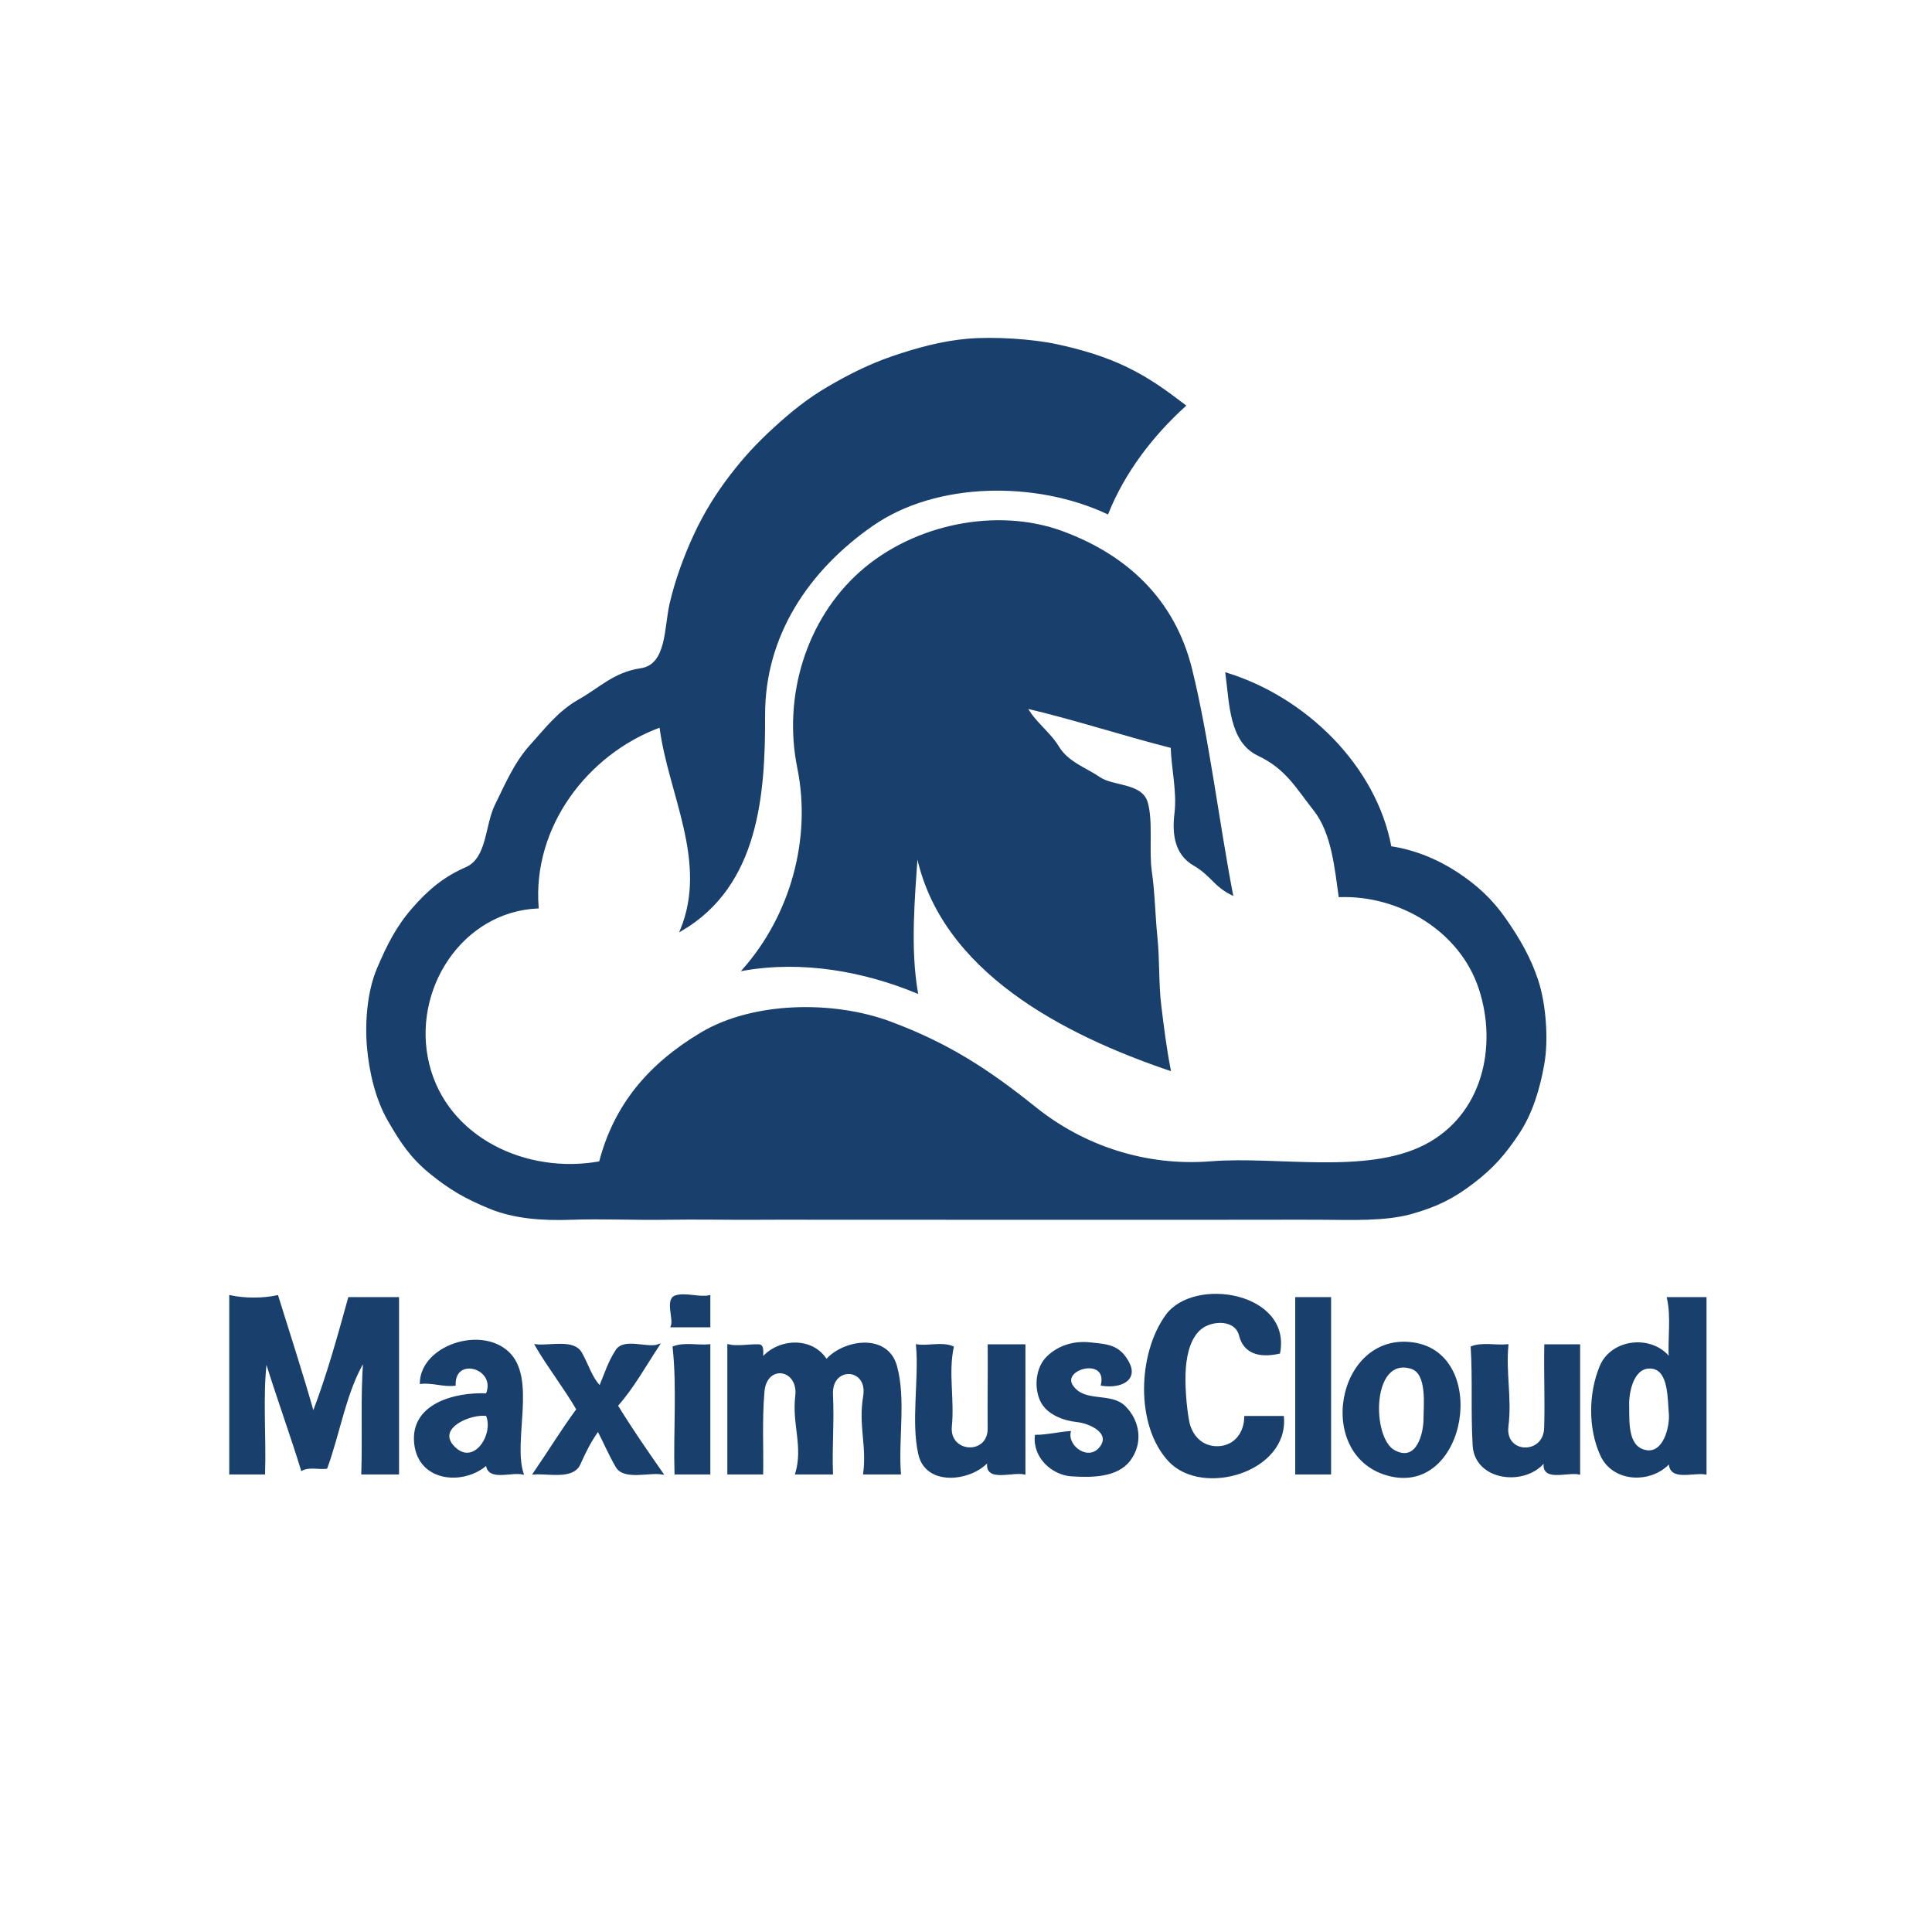
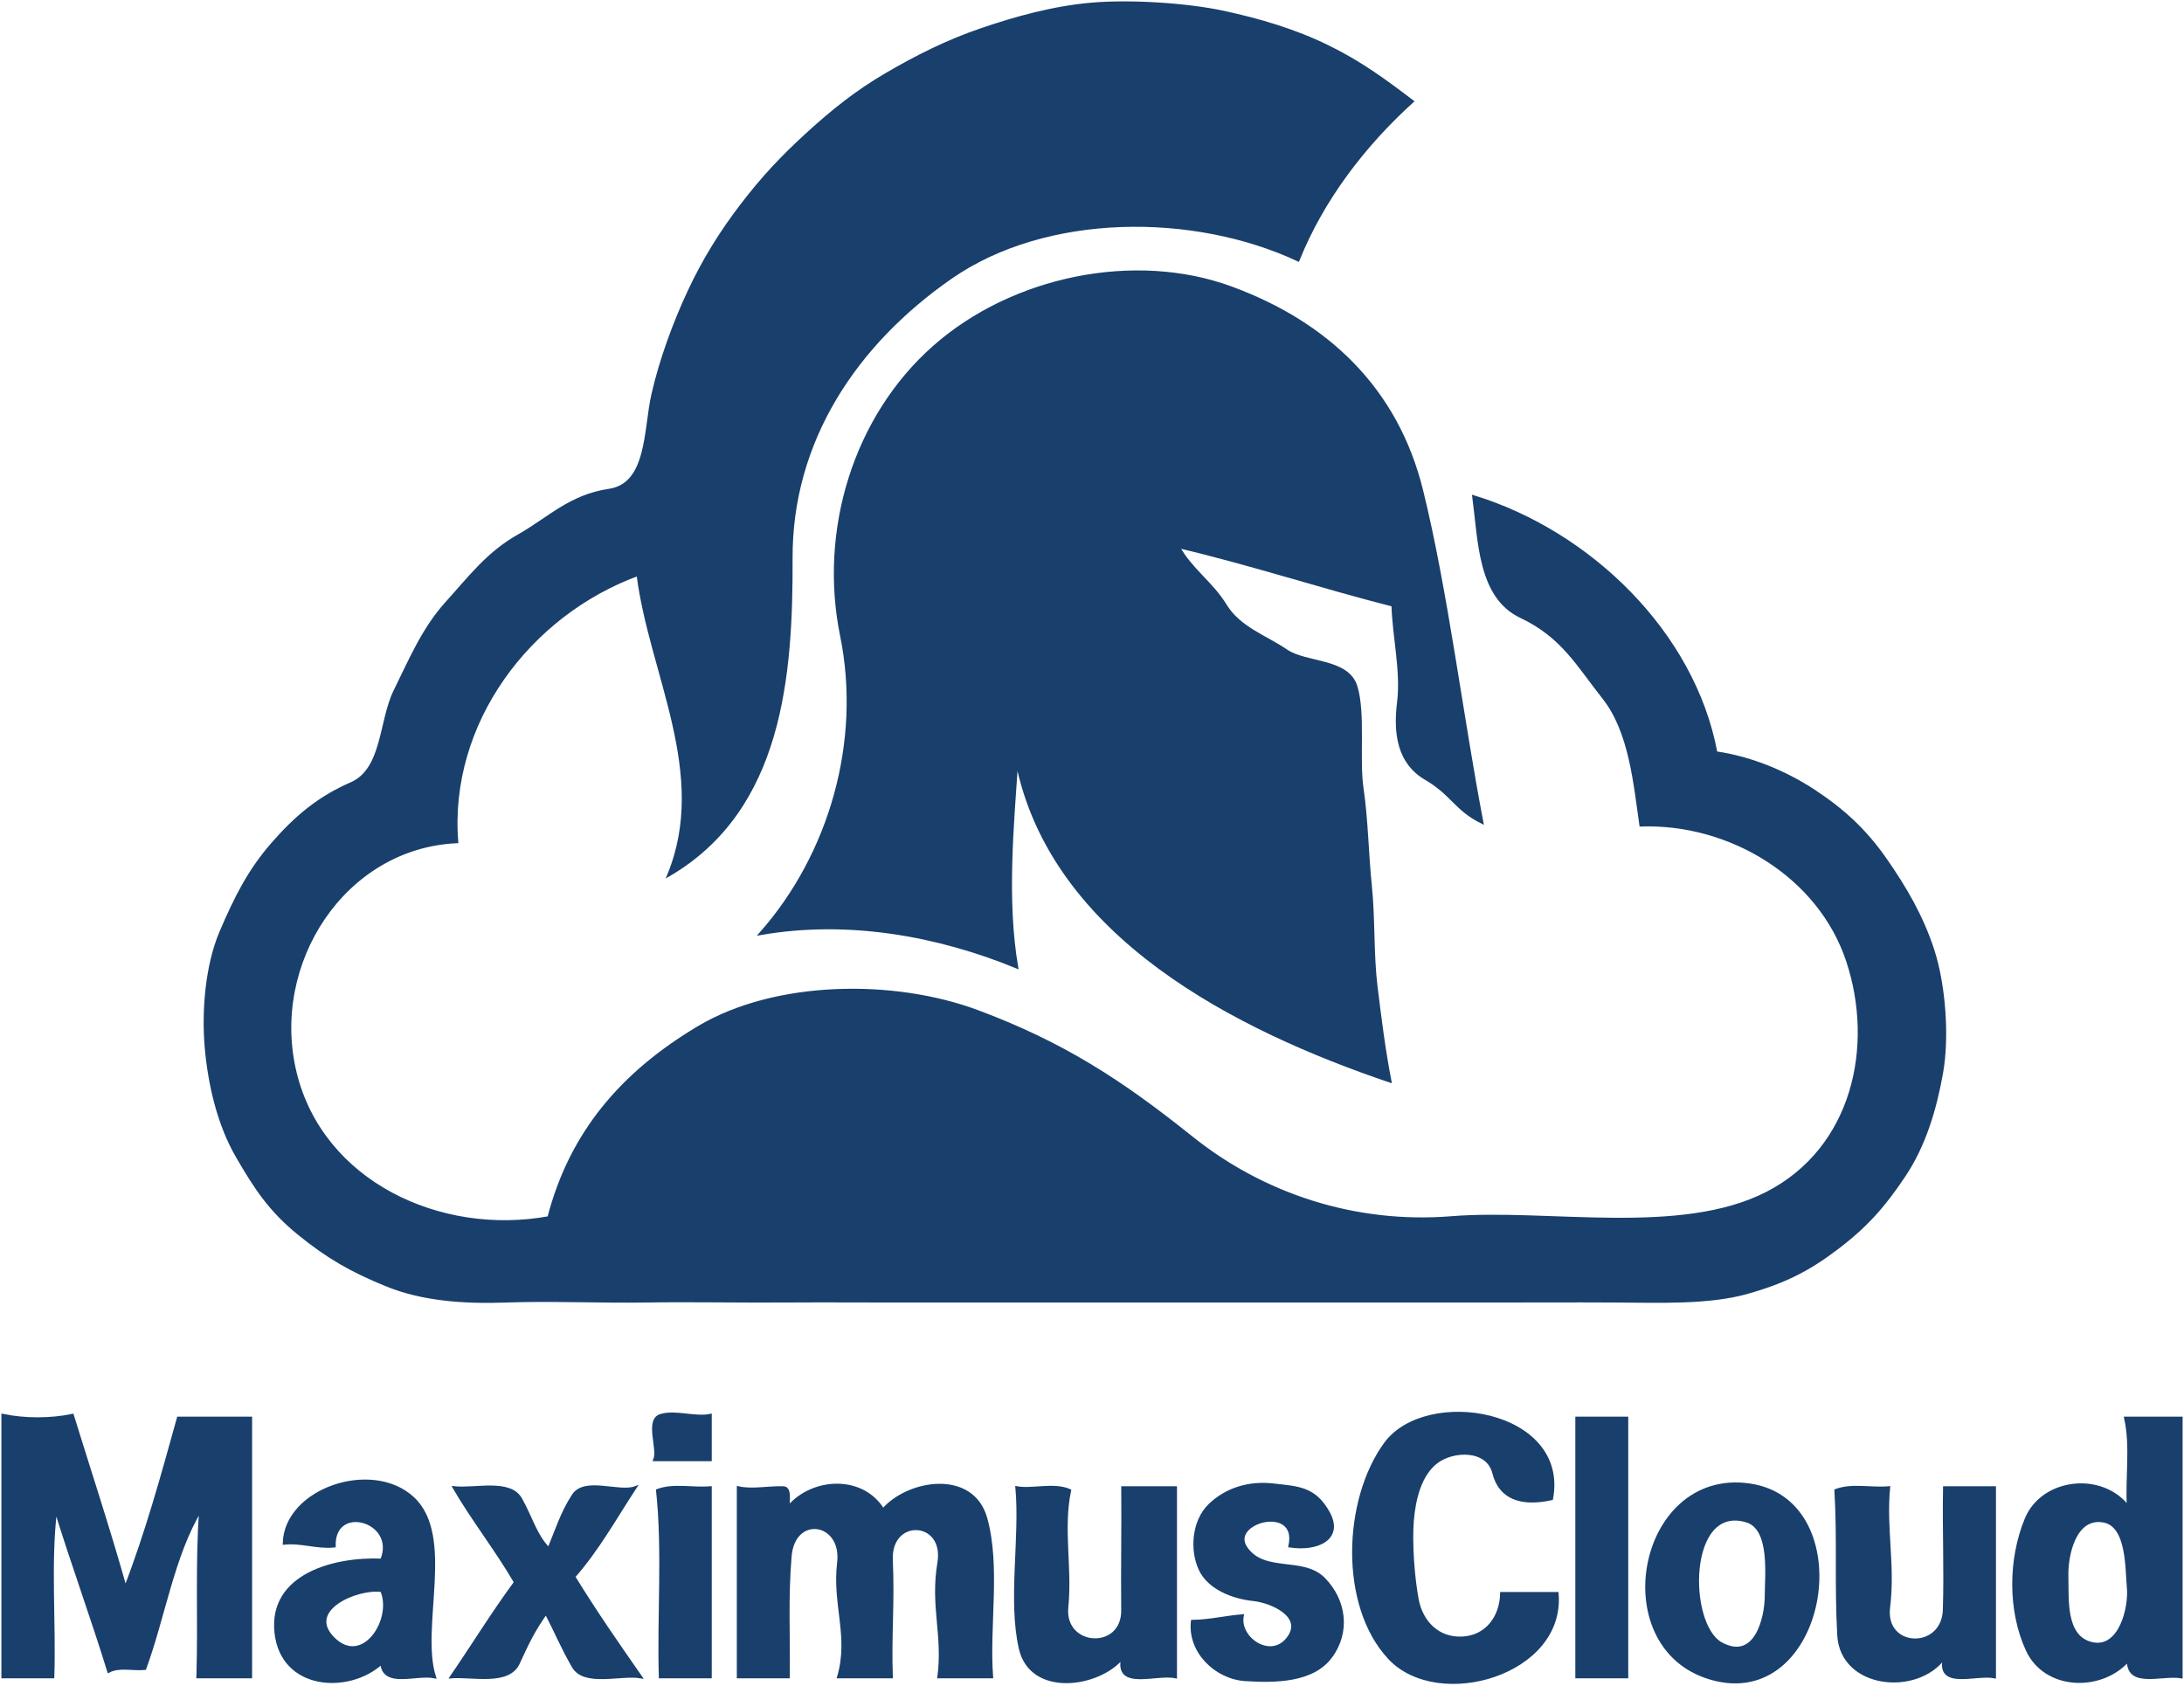
- <svg xmlns="http://www.w3.org/2000/svg" fill="none" viewBox="0 0 1024 1024">
-   <path stroke="#193F6C" stroke-width=".3" d="M628 215c-10.22-7.76-18.62-13.95-30.31-19.69-11.68-5.75-24.5-9.57-37.62-12.38-13.11-2.81-33.16-4.08-47.05-2.91-13.88 1.18-27.46 4.99-39.8 9.2-12.33 4.22-23.18 9.7-33.99 16.01-10.81 6.31-19.33 13.17-28.48 21.52-9.15 8.35-16.1 15.83-23.5 25.5-7.4 9.66-13.66 19.71-18.94 31.06-5.29 11.34-10.14 24.54-12.98 37.02-2.84 12.48-1.53 32.26-15.65 34.35-14.12 2.09-21.55 10.16-32.6 16.4-11.04 6.25-17.5 14.97-25.83 24.17-8.32 9.21-13.12 20.68-18.47 31.53-5.36 10.84-4.05 28.2-15.7 33.3-11.66 5.09-19.84 11.96-28.31 21.69-8.47 9.73-13.32 19.56-18.45 31.55-5.13 11.99-6.49 28.43-5.32 41.68s4.51 27.57 11.08 38.92c6.56 11.36 11.83 19.42 22.17 27.83 10.34 8.41 18.68 13.24 31.52 18.48 12.85 5.24 27.72 6.34 43.23 5.77 15.51-.57 33.9.26 50 0s33.67.12 50 0 32.56.05 49 0c16.44-.05 33.5.02 50 0s33.56 0 50 0c16.44 0 32.66-.02 49 0 16.34.02 33.86-.04 50 0s34.4-.1 50 0c15.6.1 33.42.79 46.98-3.02 13.55-3.81 22.28-8.2 32.77-16.23 10.5-8.02 16.78-15.25 23.95-26.05 7.17-10.81 10.99-23.65 13.31-36.69 2.32-13.04.89-31.63-3.08-43.94-3.98-12.3-9.96-22.5-17.16-32.84-7.2-10.34-15.13-17.62-25.52-24.48-10.39-6.85-22.82-11.96-35.25-13.75-8.06-43.28-45.63-79.33-87-92 2.12 15.91 1.97 35.99 16.92 43.08 14.94 7.09 20.19 17.07 29.78 29.23 9.58 12.15 11.17 30.94 13.3 45.69 31.89-1.09 64.05 18.12 74.22 48.78 10.17 30.65 2.17 67.49-28.99 83.45-31.16 15.95-78.54 5.98-113.23 8.77-34.69 2.79-67.67-8.23-93.25-28.75s-46.53-33.98-76.73-45.27c-30.19-11.3-72.72-10.77-100.32 5.72-27.61 16.48-45.89 38.09-53.7 68.3-39.1 7.14-81.42-12.73-91-52-9.58-39.26 17.43-81.17 58-83-3.38-42.71 25.92-81.68 65-96 4.49 35.59 26 71.46 11 108 40.71-23.75 44.17-71.93 44.02-113.98-.14-42.04 23.08-76.92 57.29-100.71 34.2-23.8 87.24-23.86 124.69-6.31 8.71-21.66 23.44-41.07 41-57Z" />
-   <path stroke="#193F6C" stroke-width=".3" d="M653 474c-7.22-37.5-12.71-83.08-21.67-119.33s-33.77-59.96-68.32-72.68c-34.56-12.72-78.42-3.81-106.76 21.26-28.34 25.06-40.91 65.76-33.18 103.68 7.73 37.91-3.9 78.63-29.07 107.07 31.35-5.47 63.63.34 92 12-4.08-23.89-1.59-50.27 0-74 12.45 63.01 79.29 96.44 134 115-2.19-11.25-3.59-22.56-5-34-1.41-11.44-.84-24.59-2.02-35.98-1.18-11.39-1.36-24.08-2.98-35.02-1.62-10.94.76-26.97-2.22-36.78-2.99-9.8-17.9-7.99-25.08-12.91-7.19-4.93-16.78-8.04-21.78-16.23-5.01-8.18-12.32-12.73-16.92-21.08 25.94 6.09 51.23 14.45 77 21 .3 11.11 3.4 23.68 2 35s.22 21.7 9.75 27.25c9.53 5.55 10.83 11.13 20.25 15.75ZM147 687c-7.74 1.65-17.23 1.65-25 0v94h18c.66-19.85-1.33-40.9 1-60 6.01 19.44 13 38.58 19 58 3.88-2.04 8.7-.55 13-1 6.84-18.65 10.15-40.83 20-57-1.47 19.62-.36 39.17-1 60h19v-93h-26c-5.67 20.47-11.43 41.43-19 61-5.85-20.81-12.61-41.35-19-62ZM376 687c-5.4 1.19-12.71-1.62-17.92.08-5.2 1.71-.42 12.05-2.08 15.92h20v-16ZM678 717c5.94-31.61-45.04-40-59.75-19.75-14.72 20.25-16.1 58.19 1.5 77 17.61 18.81 62.78 5.63 60.25-23.25h-20c-.14 8.34-5.21 15.52-14 16-8.78.48-14.71-5.73-16.22-13.78-1.51-8.05-2.38-20.17-1.76-28.2.63-8.02 2.84-16.8 8.75-21.25 5.92-4.45 18.22-4.94 20.45 4.01 2.24 8.94 9.87 11.65 20.78 9.22ZM705 688h-18v93h18v-93ZM904 688h-20c2.29 10.14.36 21.41 1 32-9.4-12.36-30.76-10.09-36.69 4.31-5.94 14.39-6.11 32.85.39 47 6.49 14.14 26.57 14.7 36.3 3.69-.2 9.82 12.02 4.83 19 6v-93Zm-28 37c8.96 1.5 8.33 17.01 9 24 .67 6.99-2.88 22.25-13 20-10.12-2.25-8.78-16.21-9-24-.22-7.79 2.75-21.71 13-20ZM277 781c-5.68-17.81 6.98-50.56-7.77-64.23-14.76-13.67-45.79-3.03-46.23 16.23 6.26-.67 11.75 1.67 18 1-.46-15.78 22.86-9.17 17 5-17.15-.72-40.1 5.5-37.98 25.98 2.13 20.47 26.15 21.82 37.98 11.02.65 8.78 12.44 3.65 19 5Zm-19-31c4.49 10.27-6.65 27.7-17.25 17.25-10.6-10.46 8.71-18.52 17.25-17.25ZM438 721c-7.48-12.2-25.34-11.23-34-1-.13-2.76.83-7.09-2-7-5.09-.15-11.18 1.14-16 0v68h18c.22-15.4-.6-27.88.67-43.33S423.81 725.08 422 740c-1.8 14.92 4.25 26.54 0 41h19c-.53-15.23.71-26.36 0-42s19.61-14.64 17 1c-2.61 15.64 1.96 25.85 0 41h19c-1.38-18.32 2.72-39.62-2.08-56.92-4.79-17.31-27.93-13.53-36.92-3.08ZM584 734c10.13 1.54 18.9-2.8 13.92-11.92-4.97-9.13-11.21-9.09-19.92-10.08-8.71-.99-16.85 1.54-22.75 7.25-5.9 5.71-6.71 15.99-3.5 23 3.2 7.02 12.11 10.25 19.03 10.97 6.91.72 18.7 6.09 12.47 14.03-6.23 7.93-17.93-.25-16.25-8.25-6.06.48-11.85 1.94-18 2-1.23 11.05 8.59 20.34 19 21 10.41.66 24.11.72 30.75-8.25 6.63-8.98 5.02-20.32-2.52-27.98-7.54-7.66-21.34-1.62-27.91-11.09-6.57-9.48 19.15-16.29 15.68-.68Z" />
-   <path stroke="#193F6C" stroke-width=".3" d="M749 712c-40.52-5.79-52.17 60.59-12 70 40.17 9.41 51.75-64.32 12-70Zm-1 13c9.02 2.74 6.99 19.76 7 27 .01 7.24-3.53 23.82-16.07 17.07-12.55-6.75-12.59-50.64 9.07-44.07ZM318 735c-4.78-4.86-6.19-11.02-10.08-17.92-3.88-6.9-16.25-3.28-23.92-4.08 6.79 11.67 15.2 22.31 22 34-8.01 10.85-15.25 22.71-23 34 7.56-.57 20.53 2.79 24.08-4.92 3.54-7.71 5.38-11.58 9.92-18.08 3.54 6.82 5.76 12.3 9.75 19.25 3.98 6.96 17.05 2.55 24.25 3.75-8.26-11.86-16.47-23.68-24-36 8.5-9.59 14.92-21.21 22-32-5.82 2.14-18.11-3.55-22.23 2.77-4.12 6.33-5.96 12.52-8.77 19.23ZM376 713c-6.26.58-13.15-1.21-19 1 2.33 21.8.34 44.75 1 67h18v-68ZM505 714c-5.76-2.51-13.48.02-19-1 1.64 18.04-2.72 40.55 1.23 57.77 3.95 17.22 28.35 13.63 36.77 3.23-2.81 11.74 12.25 5.44 19 7v-68h-19c.14 14.91-.18 29-.01 43.99.18 14.99-21.43 13.71-19.99-.99 1.44-14.7-1.9-27.92 1-42Z" />
-   <path stroke="#193F6C" stroke-width=".3" d="M799 713c-6.26.58-13.15-1.21-19 1 1.06 17.57-.01 33.02 1.02 51.98 1.04 18.95 28.24 21.55 37.98 8.02-2.89 11.44 11.42 5.62 18 7v-68h-18c-.28 14.78.4 29.1-.07 43.93-.48 14.83-21.81 14.19-19.93-.93 1.88-15.12-1.41-28.08 0-43Z" />
-   <path fill="#193F6C" stroke="#193F6C" d="M628 215c-10.22-7.76-18.62-13.95-30.31-19.69-11.68-5.75-24.5-9.57-37.62-12.38-13.11-2.81-33.16-4.08-47.05-2.91-13.88 1.18-27.46 4.99-39.8 9.2-12.33 4.22-23.18 9.7-33.99 16.01-10.81 6.31-19.33 13.17-28.48 21.52-9.15 8.35-16.1 15.83-23.5 25.5-7.4 9.66-13.66 19.71-18.94 31.06-5.29 11.34-10.14 24.54-12.98 37.02-2.84 12.48-1.53 32.26-15.65 34.35-14.12 2.09-21.55 10.16-32.6 16.4-11.04 6.25-17.5 14.97-25.83 24.17-8.32 9.21-13.12 20.68-18.47 31.53-5.36 10.84-4.05 28.2-15.7 33.3-11.66 5.09-19.84 11.96-28.31 21.69-8.47 9.73-13.32 19.56-18.45 31.55-5.13 11.99-6.49 28.43-5.32 41.68s4.51 27.57 11.08 38.92c6.56 11.36 11.83 19.42 22.17 27.83 10.34 8.41 18.68 13.24 31.52 18.48 12.85 5.24 27.72 6.34 43.23 5.77 15.51-.57 33.9.26 50 0s33.67.12 50 0 32.56.05 49 0c16.44-.05 33.5.02 50 0s33.56 0 50 0c16.44 0 32.66-.02 49 0 16.34.02 33.86-.04 50 0s34.4-.1 50 0c15.6.1 33.42.79 46.98-3.02 13.55-3.81 22.28-8.2 32.77-16.23 10.5-8.02 16.78-15.25 23.95-26.05 7.17-10.81 10.99-23.65 13.31-36.69 2.32-13.04.89-31.63-3.08-43.94-3.98-12.3-9.96-22.5-17.16-32.84-7.2-10.34-15.13-17.62-25.52-24.48-10.39-6.85-22.82-11.96-35.25-13.75-8.06-43.28-45.63-79.33-87-92 2.12 15.91 1.97 35.99 16.92 43.08 14.94 7.09 20.19 17.07 29.78 29.23 9.58 12.15 11.17 30.94 13.3 45.69 31.89-1.09 64.05 18.12 74.22 48.78 10.17 30.65 2.17 67.49-28.99 83.45-31.16 15.95-78.54 5.98-113.23 8.77-34.69 2.79-67.67-8.23-93.25-28.75s-46.53-33.98-76.73-45.27c-30.19-11.3-72.72-10.77-100.32 5.72-27.61 16.48-45.89 38.09-53.7 68.3-39.1 7.14-81.42-12.73-91-52-9.58-39.26 17.43-81.17 58-83-3.38-42.71 25.92-81.68 65-96 4.49 35.59 26 71.46 11 108 40.71-23.75 44.17-71.93 44.02-113.98-.14-42.04 23.08-76.92 57.29-100.71 34.2-23.8 87.24-23.86 124.69-6.31 8.71-21.66 23.44-41.07 41-57Z" />
-   <path fill="#193F6C" stroke="#193F6C" d="M653 474c-7.22-37.5-12.71-83.08-21.67-119.33s-33.77-59.96-68.32-72.68c-34.56-12.72-78.42-3.81-106.76 21.26-28.34 25.06-40.91 65.76-33.18 103.68 7.73 37.91-3.9 78.63-29.07 107.07 31.35-5.47 63.63.34 92 12-4.08-23.89-1.59-50.27 0-74 12.45 63.01 79.29 96.44 134 115-2.19-11.25-3.59-22.56-5-34-1.41-11.44-.84-24.59-2.02-35.98-1.18-11.39-1.36-24.08-2.98-35.02-1.62-10.94.76-26.97-2.22-36.78-2.99-9.8-17.9-7.99-25.08-12.91-7.19-4.93-16.78-8.04-21.78-16.23-5.01-8.18-12.32-12.73-16.92-21.08 25.94 6.09 51.23 14.45 77 21 .3 11.11 3.4 23.68 2 35s.22 21.7 9.75 27.25c9.53 5.55 10.83 11.13 20.25 15.75ZM147 687c-7.74 1.65-17.23 1.65-25 0v94h18c.66-19.85-1.33-40.9 1-60 6.01 19.44 13 38.58 19 58 3.88-2.04 8.7-.55 13-1 6.84-18.65 10.15-40.83 20-57-1.47 19.62-.36 39.17-1 60h19v-93h-26c-5.67 20.47-11.43 41.43-19 61-5.85-20.81-12.61-41.35-19-62ZM376 687c-5.4 1.19-12.71-1.62-17.92.08-5.2 1.71-.42 12.05-2.08 15.92h20v-16ZM678 717c5.94-31.61-45.04-40-59.75-19.75-14.72 20.25-16.1 58.19 1.5 77 17.61 18.81 62.78 5.63 60.25-23.25h-20c-.14 8.34-5.21 15.52-14 16-8.78.48-14.71-5.73-16.22-13.78-1.51-8.05-2.38-20.17-1.76-28.2.63-8.02 2.84-16.8 8.75-21.25 5.92-4.45 18.22-4.94 20.45 4.01 2.24 8.94 9.87 11.65 20.78 9.22ZM705 688h-18v93h18v-93ZM904 688h-20c2.29 10.14.36 21.41 1 32-9.4-12.36-30.76-10.09-36.69 4.31-5.94 14.39-6.11 32.85.39 47 6.49 14.14 26.57 14.7 36.3 3.69-.2 9.82 12.02 4.83 19 6v-93Zm-28 37c8.96 1.5 8.33 17.01 9 24 .67 6.99-2.88 22.25-13 20-10.12-2.25-8.78-16.21-9-24-.22-7.79 2.75-21.71 13-20ZM277 781c-5.68-17.81 6.98-50.56-7.77-64.23-14.76-13.67-45.79-3.03-46.23 16.23 6.26-.67 11.75 1.67 18 1-.46-15.78 22.86-9.17 17 5-17.15-.72-40.1 5.5-37.98 25.98 2.13 20.47 26.15 21.82 37.98 11.02.65 8.78 12.44 3.65 19 5Zm-19-31c4.49 10.27-6.65 27.7-17.25 17.25-10.6-10.46 8.71-18.52 17.25-17.25ZM438 721c-7.48-12.2-25.34-11.23-34-1-.13-2.76.83-7.09-2-7-5.09-.15-11.18 1.14-16 0v68h18c.22-15.4-.6-27.88.67-43.33S423.81 725.08 422 740c-1.8 14.92 4.25 26.54 0 41h19c-.53-15.23.71-26.36 0-42s19.61-14.64 17 1c-2.61 15.64 1.96 25.85 0 41h19c-1.38-18.32 2.72-39.62-2.08-56.92-4.79-17.31-27.93-13.53-36.92-3.08ZM584 734c10.13 1.54 18.9-2.8 13.92-11.92-4.97-9.13-11.21-9.09-19.92-10.08-8.71-.99-16.85 1.54-22.75 7.25-5.9 5.71-6.71 15.99-3.5 23 3.2 7.02 12.11 10.25 19.03 10.97 6.91.72 18.7 6.09 12.47 14.03-6.23 7.93-17.93-.25-16.25-8.25-6.06.48-11.85 1.94-18 2-1.23 11.05 8.59 20.34 19 21 10.41.66 24.11.72 30.75-8.25 6.63-8.98 5.02-20.32-2.52-27.98-7.54-7.66-21.34-1.62-27.91-11.09-6.57-9.48 19.15-16.29 15.68-.68Z" />
-   <path fill="#193F6C" stroke="#193F6C" d="M749 712c-40.52-5.79-52.17 60.59-12 70 40.17 9.41 51.75-64.32 12-70Zm-1 13c9.02 2.74 6.99 19.76 7 27 .01 7.24-3.53 23.82-16.07 17.07-12.55-6.75-12.59-50.64 9.07-44.07ZM318 735c-4.78-4.86-6.19-11.02-10.08-17.92-3.88-6.9-16.25-3.28-23.92-4.08 6.79 11.67 15.2 22.31 22 34-8.01 10.85-15.25 22.71-23 34 7.56-.57 20.53 2.79 24.08-4.92 3.54-7.71 5.38-11.58 9.92-18.08 3.54 6.82 5.76 12.3 9.75 19.25 3.98 6.96 17.05 2.55 24.25 3.75-8.26-11.86-16.47-23.68-24-36 8.5-9.59 14.92-21.21 22-32-5.82 2.14-18.11-3.55-22.23 2.77-4.12 6.33-5.96 12.52-8.77 19.23ZM376 713c-6.26.58-13.15-1.21-19 1 2.33 21.8.34 44.75 1 67h18v-68ZM505 714c-5.76-2.51-13.48.02-19-1 1.64 18.04-2.72 40.55 1.23 57.77 3.95 17.22 28.35 13.63 36.77 3.23-2.81 11.74 12.25 5.44 19 7v-68h-19c.14 14.91-.18 29-.01 43.99.18 14.99-21.43 13.71-19.99-.99 1.44-14.7-1.9-27.92 1-42Z" />
-   <path fill="#193F6C" stroke="#193F6C" d="M799 713c-6.26.58-13.15-1.21-19 1 1.06 17.57-.01 33.02 1.02 51.98 1.04 18.95 28.24 21.55 37.98 8.02-2.89 11.44 11.42 5.62 18 7v-68h-18c-.28 14.78.4 29.1-.07 43.93-.48 14.83-21.81 14.19-19.93-.93 1.88-15.12-1.41-28.08 0-43Z" />
+ <svg xmlns="http://www.w3.org/2000/svg" width="784" height="605" viewBox="0 0 784 605" fill="none">
+   <path d="M507 36.389C496.78 28.634 488.38 22.449 476.69 16.713C465.01 10.967 452.19 7.15 439.07 4.342C425.96 1.534 405.91 0.265 392.02 1.434C378.14 2.613 364.56 6.42 352.22 10.627C339.89 14.844 329.04 20.32 318.23 26.626C307.42 32.931 298.9 39.786 289.75 48.131C280.6 56.475 273.65 63.949 266.25 73.612C258.85 83.266 252.59 93.308 247.31 104.65C242.02 115.982 237.17 129.173 234.33 141.644C231.49 154.115 232.8 173.881 218.68 175.97C204.56 178.058 197.13 186.123 186.08 192.358C175.04 198.604 168.58 207.318 160.25 216.511C151.93 225.715 147.13 237.176 141.78 248.019C136.42 258.851 137.73 276.199 126.08 281.295C114.42 286.381 106.24 293.247 97.77 302.97C89.3 312.693 84.45 322.516 79.32 334.497C74.19 346.479 72.83 362.907 74 376.148C75.17 389.388 78.51 403.698 85.08 415.04C91.64 426.392 96.91 434.446 107.25 442.85C117.59 451.254 125.93 456.081 138.77 461.317C151.62 466.553 166.49 467.653 182 467.083C197.51 466.514 215.9 467.343 232 467.083C248.1 466.823 265.67 467.203 282 467.083C298.33 466.963 314.56 467.133 331 467.083C347.44 467.033 364.5 467.103 381 467.083C397.5 467.063 414.56 467.083 431 467.083C447.44 467.083 463.66 467.063 480 467.083C496.34 467.103 513.86 467.043 530 467.083C546.14 467.123 564.4 466.983 580 467.083C595.6 467.183 613.42 467.873 626.98 464.065C640.53 460.258 649.26 455.871 659.75 447.847C670.25 439.832 676.53 432.608 683.7 421.815C690.87 411.013 694.69 398.182 697.01 385.151C699.33 372.121 697.9 353.544 693.93 341.242C689.95 328.951 683.97 318.758 676.77 308.426C669.57 298.093 661.64 290.818 651.25 283.963C640.86 277.118 628.43 272.012 616 270.223C607.94 226.974 570.37 190.949 529 178.288C531.12 194.187 530.97 214.253 545.92 221.338C560.86 228.423 566.11 238.396 575.7 250.547C585.28 262.688 586.87 281.465 589 296.204C620.89 295.115 653.05 314.312 663.22 344.95C673.39 375.578 665.39 412.392 634.23 428.341C603.07 444.279 555.69 434.316 521 437.104C486.31 439.892 453.33 428.88 427.75 408.375C402.17 387.869 381.22 374.419 351.02 363.137C320.83 351.845 278.3 352.375 250.7 368.853C223.09 385.321 204.81 406.916 197 437.104C157.9 444.239 115.58 424.383 106 385.141C96.42 345.909 123.43 304.029 164 302.2C160.62 259.52 189.92 220.578 229 206.268C233.49 241.833 255 277.678 240 314.192C280.71 290.459 284.17 242.313 284.02 200.293C283.88 158.282 307.1 123.427 341.31 99.654C375.51 75.871 428.55 75.811 466 93.349C474.71 71.704 489.44 52.308 507 36.389Z" stroke="#193F6C" stroke-width="0.3" />
+   <path d="M532 295.205C524.78 257.732 519.29 212.184 510.33 175.96C501.37 139.736 476.56 116.042 442.01 103.331C407.45 90.62 363.59 99.524 335.25 124.576C306.91 149.619 294.34 190.29 302.07 228.183C309.8 266.066 298.17 306.757 273 335.177C304.35 329.711 336.63 335.517 365 347.168C360.92 323.295 363.41 296.934 365 273.221C377.45 336.186 444.29 369.592 499 388.139C496.81 376.897 495.41 365.595 494 354.163C492.59 342.731 493.16 329.591 491.98 318.209C490.8 306.827 490.62 294.146 489 283.214C487.38 272.281 489.76 256.263 486.78 246.46C483.79 236.667 468.88 238.475 461.7 233.559C454.51 228.632 444.92 225.525 439.92 217.34C434.91 209.166 427.6 204.619 423 196.275C448.94 202.361 474.23 210.715 500 217.261C500.3 228.363 503.4 240.924 502 252.236C500.6 263.548 502.22 273.92 511.75 279.466C521.28 285.012 522.58 290.588 532 295.205Z" stroke="#193F6C" stroke-width="0.3" />
+   <path d="M26 508.054C18.26 509.703 8.77 509.703 1 508.054C1 539.362 1 570.68 1 601.987C7 601.987 13 601.987 19 601.987C19.66 582.151 17.67 561.116 20 542.03C26.01 561.456 33 580.583 39 599.989C42.88 597.95 47.7 599.439 52 598.989C58.84 580.353 62.15 558.188 72 542.03C70.53 561.636 71.64 581.172 71 601.987C77.33 601.987 83.67 601.987 90 601.987C90 571.009 90 540.031 90 509.053C81.33 509.053 72.67 509.053 64 509.053C58.33 529.509 52.57 550.454 45 570.01C39.15 549.215 32.39 528.689 26 508.054Z" stroke="#193F6C" stroke-width="0.3" />
+   <path d="M255 508.054C249.6 509.243 242.29 506.435 237.08 508.134C231.88 509.843 236.66 520.175 235 524.043C241.67 524.043 248.33 524.043 255 524.043C255 518.716 255 513.38 255 508.054Z" stroke="#193F6C" stroke-width="0.3" />
+   <path d="M557 538.033C562.94 506.445 511.96 498.061 497.25 518.297C482.53 538.532 481.15 576.445 498.75 595.242C516.36 614.039 561.53 600.868 559 572.009C552.33 572.009 545.67 572.009 539 572.009C538.86 580.343 533.79 587.518 525 587.997C516.22 588.477 510.29 582.271 508.78 574.227C507.27 566.183 506.4 554.071 507.02 546.047C507.65 538.033 509.86 529.259 515.77 524.812C521.69 520.365 533.99 519.876 536.22 528.819C538.46 537.753 546.09 540.461 557 538.033Z" stroke="#193F6C" stroke-width="0.3" />
+   <path d="M584 509.053C578 509.053 572 509.053 566 509.053C566 540.031 566 571.009 566 601.987C572 601.987 578 601.987 584 601.987C584 571.009 584 540.031 584 509.053Z" stroke="#193F6C" stroke-width="0.3" />
+   <path d="M783 509.053C776.33 509.053 769.67 509.053 763 509.053C765.29 519.186 763.36 530.448 764 541.031C754.6 528.679 733.24 530.948 727.31 545.338C721.37 559.717 721.2 578.164 727.7 592.304C734.19 606.434 754.27 606.994 764 595.992C763.8 605.805 776.02 600.818 783 601.987C783 571.009 783 540.031 783 509.053ZM755 546.027C763.96 547.526 763.33 563.025 764 570.01C764.67 576.995 761.12 592.244 751 589.996C740.88 587.747 742.22 573.797 742 566.013C741.78 558.228 744.75 544.318 755 546.027Z" stroke="#193F6C" stroke-width="0.3" />
+   <path d="M156 601.987C150.32 584.19 162.98 551.463 148.23 537.803C133.47 524.143 102.44 534.775 102 554.021C108.26 553.352 113.75 555.69 120 555.021C119.54 539.252 142.86 545.857 137 560.017C119.85 559.298 96.9 565.513 99.02 585.979C101.15 606.434 125.17 607.783 137 596.991C137.65 605.765 149.44 600.638 156 601.987ZM137 571.009C141.49 581.272 130.35 598.69 119.75 588.247C109.15 577.795 128.46 569.74 137 571.009Z" stroke="#193F6C" stroke-width="0.3" />
+   <path d="M317 542.03C309.52 529.839 291.66 530.808 283 541.031C282.87 538.273 283.83 533.946 281 534.036C275.91 533.886 269.82 535.175 265 534.036C265 556.69 265 579.333 265 601.987C271 601.987 277 601.987 283 601.987C283.22 586.598 282.4 574.127 283.67 558.688C284.94 543.249 302.81 546.107 301 561.016C299.2 575.926 305.25 587.538 301 601.987C307.33 601.987 313.67 601.987 320 601.987C319.47 586.768 320.71 575.646 320 560.017C319.29 544.388 339.61 545.388 337 561.016C334.39 576.645 338.96 586.848 337 601.987C343.33 601.987 349.67 601.987 356 601.987C354.62 583.68 358.72 562.395 353.92 545.108C349.13 527.81 325.99 531.587 317 542.03Z" stroke="#193F6C" stroke-width="0.3" />
+   <path d="M463 555.021C473.13 556.56 481.9 552.223 476.92 543.109C471.95 533.986 465.71 534.026 457 533.036C448.29 532.047 440.15 534.575 434.25 540.281C428.35 545.987 427.54 556.26 430.75 563.265C433.95 570.28 442.86 573.508 449.78 574.227C456.69 574.947 468.48 580.313 462.25 588.247C456.02 596.171 444.32 587.997 446 580.003C439.94 580.483 434.15 581.942 428 582.002C426.77 593.044 436.59 602.327 447 602.987C457.41 603.646 471.11 603.706 477.75 594.742C484.38 585.769 482.77 574.437 475.23 566.782C467.69 559.128 453.89 565.163 447.32 555.7C440.75 546.227 466.47 539.422 463 555.021Z" stroke="#193F6C" stroke-width="0.3" />
+   <path d="M628 533.036C587.48 527.25 575.83 593.583 616 602.987C656.17 612.39 667.75 538.712 628 533.036ZM627 546.027C636.02 548.765 633.99 565.773 634 573.008C634.01 580.243 630.47 596.811 617.93 590.066C605.38 583.321 605.34 539.462 627 546.027Z" stroke="#193F6C" stroke-width="0.3" />
+   <path d="M197 556.02C192.22 551.163 190.81 545.008 186.92 538.113C183.04 531.218 170.67 534.835 163 534.036C169.79 545.697 178.2 556.33 185 568.011C176.99 578.854 169.75 590.705 162 601.987C169.56 601.418 182.53 604.775 186.08 597.071C189.62 589.366 191.46 585.499 196 579.004C199.54 585.819 201.76 591.295 205.75 598.24C209.73 605.195 222.8 600.788 230 601.987C221.74 590.136 213.53 578.324 206 566.013C214.5 556.43 220.92 544.818 228 534.036C222.18 536.174 209.89 530.488 205.77 536.804C201.65 543.129 199.81 549.315 197 556.02Z" stroke="#193F6C" stroke-width="0.3" />
+   <path d="M255 534.036C248.74 534.615 241.85 532.826 236 535.035C238.33 556.819 236.34 579.753 237 601.987C243 601.987 249 601.987 255 601.987C255 579.333 255 556.69 255 534.036Z" stroke="#193F6C" stroke-width="0.3" />
+   <path d="M384 535.035C378.24 532.527 370.52 535.055 365 534.036C366.64 552.063 362.28 574.557 366.23 591.765C370.18 608.972 394.58 605.385 403 594.992C400.19 606.724 415.25 600.428 422 601.987C422 579.333 422 556.69 422 534.036C415.67 534.036 409.33 534.036 403 534.036C403.14 548.935 402.82 563.015 402.99 577.994C403.17 592.974 381.56 591.695 383 577.005C384.44 562.316 381.1 549.105 384 535.035Z" stroke="#193F6C" stroke-width="0.3" />
+   <path d="M678 534.036C671.74 534.615 664.85 532.826 659 535.035C660.06 552.592 658.99 568.031 660.02 586.978C661.06 605.915 688.26 608.513 698 594.992C695.11 606.424 709.42 600.608 716 601.987C716 579.333 716 556.69 716 534.036C710 534.036 704 534.036 698 534.036C697.72 548.805 698.4 563.115 697.93 577.934C697.45 592.754 676.12 592.114 678 577.005C679.88 561.896 676.59 548.945 678 534.036Z" stroke="#193F6C" stroke-width="0.3" />
+   <path d="M507 36.389C496.78 28.634 488.38 22.449 476.69 16.713C465.01 10.967 452.19 7.15 439.07 4.342C425.96 1.534 405.91 0.265 392.02 1.434C378.14 2.613 364.56 6.42 352.22 10.627C339.89 14.844 329.04 20.32 318.23 26.626C307.42 32.931 298.9 39.786 289.75 48.131C280.6 56.475 273.65 63.949 266.25 73.612C258.85 83.266 252.59 93.308 247.31 104.65C242.02 115.982 237.17 129.173 234.33 141.644C231.49 154.115 232.8 173.881 218.68 175.97C204.56 178.058 197.13 186.123 186.08 192.358C175.04 198.604 168.58 207.318 160.25 216.511C151.93 225.715 147.13 237.176 141.78 248.019C136.42 258.851 137.73 276.199 126.08 281.295C114.42 286.381 106.24 293.247 97.77 302.97C89.3 312.693 84.45 322.516 79.32 334.497C74.19 346.479 72.83 362.907 74 376.148C75.17 389.388 78.51 403.698 85.08 415.04C91.64 426.392 96.91 434.446 107.25 442.85C117.59 451.254 125.93 456.081 138.77 461.317C151.62 466.553 166.49 467.653 182 467.083C197.51 466.514 215.9 467.343 232 467.083C248.1 466.823 265.67 467.203 282 467.083C298.33 466.963 314.56 467.133 331 467.083C347.44 467.033 364.5 467.103 381 467.083C397.5 467.063 414.56 467.083 431 467.083C447.44 467.083 463.66 467.063 480 467.083C496.34 467.103 513.86 467.043 530 467.083C546.14 467.123 564.4 466.983 580 467.083C595.6 467.183 613.42 467.873 626.98 464.065C640.53 460.258 649.26 455.871 659.75 447.847C670.25 439.832 676.53 432.608 683.7 421.815C690.87 411.013 694.69 398.182 697.01 385.151C699.33 372.121 697.9 353.544 693.93 341.242C689.95 328.951 683.97 318.758 676.77 308.426C669.57 298.093 661.64 290.818 651.25 283.963C640.86 277.118 628.43 272.012 616 270.223C607.94 226.974 570.37 190.949 529 178.288C531.12 194.187 530.97 214.253 545.92 221.338C560.86 228.423 566.11 238.396 575.7 250.547C585.28 262.688 586.87 281.465 589 296.204C620.89 295.115 653.05 314.312 663.22 344.95C673.39 375.578 665.39 412.392 634.23 428.341C603.07 444.279 555.69 434.316 521 437.104C486.31 439.892 453.33 428.88 427.75 408.375C402.17 387.869 381.22 374.419 351.02 363.137C320.83 351.845 278.3 352.375 250.7 368.853C223.09 385.321 204.81 406.916 197 437.104C157.9 444.239 115.58 424.383 106 385.141C96.42 345.909 123.43 304.029 164 302.2C160.62 259.52 189.92 220.578 229 206.268C233.49 241.833 255 277.678 240 314.192C280.71 290.459 284.17 242.313 284.02 200.293C283.88 158.282 307.1 123.427 341.31 99.654C375.51 75.871 428.55 75.811 466 93.349C474.71 71.704 489.44 52.308 507 36.389Z" fill="#193F6C" stroke="#193F6C" />
+   <path d="M532 295.205C524.78 257.732 519.29 212.184 510.33 175.96C501.37 139.736 476.56 116.042 442.01 103.331C407.45 90.62 363.59 99.524 335.25 124.576C306.91 149.619 294.34 190.29 302.07 228.183C309.8 266.066 298.17 306.757 273 335.177C304.35 329.711 336.63 335.517 365 347.168C360.92 323.295 363.41 296.934 365 273.221C377.45 336.186 444.29 369.592 499 388.139C496.81 376.897 495.41 365.595 494 354.163C492.59 342.731 493.16 329.591 491.98 318.209C490.8 306.827 490.62 294.146 489 283.214C487.38 272.281 489.76 256.263 486.78 246.46C483.79 236.667 468.88 238.475 461.7 233.559C454.51 228.632 444.92 225.525 439.92 217.34C434.91 209.166 427.6 204.619 423 196.275C448.94 202.361 474.23 210.715 500 217.261C500.3 228.363 503.4 240.924 502 252.236C500.6 263.548 502.22 273.92 511.75 279.466C521.28 285.012 522.58 290.588 532 295.205Z" fill="#193F6C" stroke="#193F6C" />
+   <path d="M26 508.054C18.26 509.703 8.77 509.703 1 508.054C1 539.362 1 570.68 1 601.987C7 601.987 13 601.987 19 601.987C19.66 582.151 17.67 561.116 20 542.03C26.01 561.456 33 580.583 39 599.989C42.88 597.95 47.7 599.439 52 598.989C58.84 580.353 62.15 558.188 72 542.03C70.53 561.636 71.64 581.172 71 601.987C77.33 601.987 83.67 601.987 90 601.987C90 571.009 90 540.031 90 509.053C81.33 509.053 72.67 509.053 64 509.053C58.33 529.509 52.57 550.454 45 570.01C39.15 549.215 32.39 528.689 26 508.054Z" fill="#193F6C" stroke="#193F6C" />
+   <path d="M255 508.054C249.6 509.243 242.29 506.435 237.08 508.134C231.88 509.843 236.66 520.175 235 524.043C241.67 524.043 248.33 524.043 255 524.043C255 518.716 255 513.38 255 508.054Z" fill="#193F6C" stroke="#193F6C" />
+   <path d="M557 538.033C562.94 506.445 511.96 498.061 497.25 518.297C482.53 538.532 481.15 576.445 498.75 595.242C516.36 614.039 561.53 600.868 559 572.009C552.33 572.009 545.67 572.009 539 572.009C538.86 580.343 533.79 587.518 525 587.997C516.22 588.477 510.29 582.271 508.78 574.227C507.27 566.183 506.4 554.071 507.02 546.047C507.65 538.033 509.86 529.259 515.77 524.812C521.69 520.365 533.99 519.876 536.22 528.819C538.46 537.753 546.09 540.461 557 538.033Z" fill="#193F6C" stroke="#193F6C" />
+   <path d="M584 509.053C578 509.053 572 509.053 566 509.053C566 540.031 566 571.009 566 601.987C572 601.987 578 601.987 584 601.987C584 571.009 584 540.031 584 509.053Z" fill="#193F6C" stroke="#193F6C" />
+   <path d="M783 509.053C776.33 509.053 769.67 509.053 763 509.053C765.29 519.186 763.36 530.448 764 541.031C754.6 528.679 733.24 530.948 727.31 545.338C721.37 559.717 721.2 578.164 727.7 592.304C734.19 606.434 754.27 606.994 764 595.992C763.8 605.805 776.02 600.818 783 601.987C783 571.009 783 540.031 783 509.053ZM755 546.027C763.96 547.526 763.33 563.025 764 570.01C764.67 576.995 761.12 592.244 751 589.996C740.88 587.747 742.22 573.797 742 566.013C741.78 558.228 744.75 544.318 755 546.027Z" fill="#193F6C" stroke="#193F6C" />
+   <path d="M156 601.987C150.32 584.19 162.98 551.463 148.23 537.803C133.47 524.143 102.44 534.775 102 554.021C108.26 553.352 113.75 555.69 120 555.021C119.54 539.252 142.86 545.857 137 560.017C119.85 559.298 96.9 565.513 99.02 585.979C101.15 606.434 125.17 607.783 137 596.991C137.65 605.765 149.44 600.638 156 601.987ZM137 571.009C141.49 581.272 130.35 598.69 119.75 588.247C109.15 577.795 128.46 569.74 137 571.009Z" fill="#193F6C" stroke="#193F6C" />
+   <path d="M317 542.03C309.52 529.839 291.66 530.808 283 541.031C282.87 538.273 283.83 533.946 281 534.036C275.91 533.886 269.82 535.175 265 534.036C265 556.69 265 579.333 265 601.987C271 601.987 277 601.987 283 601.987C283.22 586.598 282.4 574.127 283.67 558.688C284.94 543.249 302.81 546.107 301 561.016C299.2 575.926 305.25 587.538 301 601.987C307.33 601.987 313.67 601.987 320 601.987C319.47 586.768 320.71 575.646 320 560.017C319.29 544.388 339.61 545.388 337 561.016C334.39 576.645 338.96 586.848 337 601.987C343.33 601.987 349.67 601.987 356 601.987C354.62 583.68 358.72 562.395 353.92 545.108C349.13 527.81 325.99 531.587 317 542.03Z" fill="#193F6C" stroke="#193F6C" />
+   <path d="M463 555.021C473.13 556.56 481.9 552.223 476.92 543.109C471.95 533.986 465.71 534.026 457 533.036C448.29 532.047 440.15 534.575 434.25 540.281C428.35 545.987 427.54 556.26 430.75 563.265C433.95 570.28 442.86 573.508 449.78 574.227C456.69 574.947 468.48 580.313 462.25 588.247C456.02 596.171 444.32 587.997 446 580.003C439.94 580.483 434.15 581.942 428 582.002C426.77 593.044 436.59 602.327 447 602.987C457.41 603.646 471.11 603.706 477.75 594.742C484.38 585.769 482.77 574.437 475.23 566.782C467.69 559.128 453.89 565.163 447.32 555.7C440.75 546.227 466.47 539.422 463 555.021Z" fill="#193F6C" stroke="#193F6C" />
+   <path d="M628 533.036C587.48 527.25 575.83 593.583 616 602.987C656.17 612.39 667.75 538.712 628 533.036ZM627 546.027C636.02 548.765 633.99 565.773 634 573.008C634.01 580.243 630.47 596.811 617.93 590.066C605.38 583.321 605.34 539.462 627 546.027Z" fill="#193F6C" stroke="#193F6C" />
+   <path d="M197 556.02C192.22 551.163 190.81 545.008 186.92 538.113C183.04 531.218 170.67 534.835 163 534.036C169.79 545.697 178.2 556.33 185 568.011C176.99 578.854 169.75 590.705 162 601.987C169.56 601.418 182.53 604.775 186.08 597.071C189.62 589.366 191.46 585.499 196 579.004C199.54 585.819 201.76 591.295 205.75 598.24C209.73 605.195 222.8 600.788 230 601.987C221.74 590.136 213.53 578.324 206 566.013C214.5 556.43 220.92 544.818 228 534.036C222.18 536.174 209.89 530.488 205.77 536.804C201.65 543.129 199.81 549.315 197 556.02Z" fill="#193F6C" stroke="#193F6C" />
+   <path d="M255 534.036C248.74 534.615 241.85 532.826 236 535.035C238.33 556.819 236.34 579.753 237 601.987C243 601.987 249 601.987 255 601.987C255 579.333 255 556.69 255 534.036Z" fill="#193F6C" stroke="#193F6C" />
+   <path d="M384 535.035C378.24 532.527 370.52 535.055 365 534.036C366.64 552.063 362.28 574.557 366.23 591.765C370.18 608.972 394.58 605.385 403 594.992C400.19 606.724 415.25 600.428 422 601.987C422 579.333 422 556.69 422 534.036C415.67 534.036 409.33 534.036 403 534.036C403.14 548.935 402.82 563.015 402.99 577.994C403.17 592.974 381.56 591.695 383 577.005C384.44 562.316 381.1 549.105 384 535.035Z" fill="#193F6C" stroke="#193F6C" />
+   <path d="M678 534.036C671.74 534.615 664.85 532.826 659 535.035C660.06 552.592 658.99 568.031 660.02 586.978C661.06 605.915 688.26 608.513 698 594.992C695.11 606.424 709.42 600.608 716 601.987C716 579.333 716 556.69 716 534.036C710 534.036 704 534.036 698 534.036C697.72 548.805 698.4 563.115 697.93 577.934C697.45 592.754 676.12 592.114 678 577.005C679.88 561.896 676.59 548.945 678 534.036Z" fill="#193F6C" stroke="#193F6C" />
</svg>
